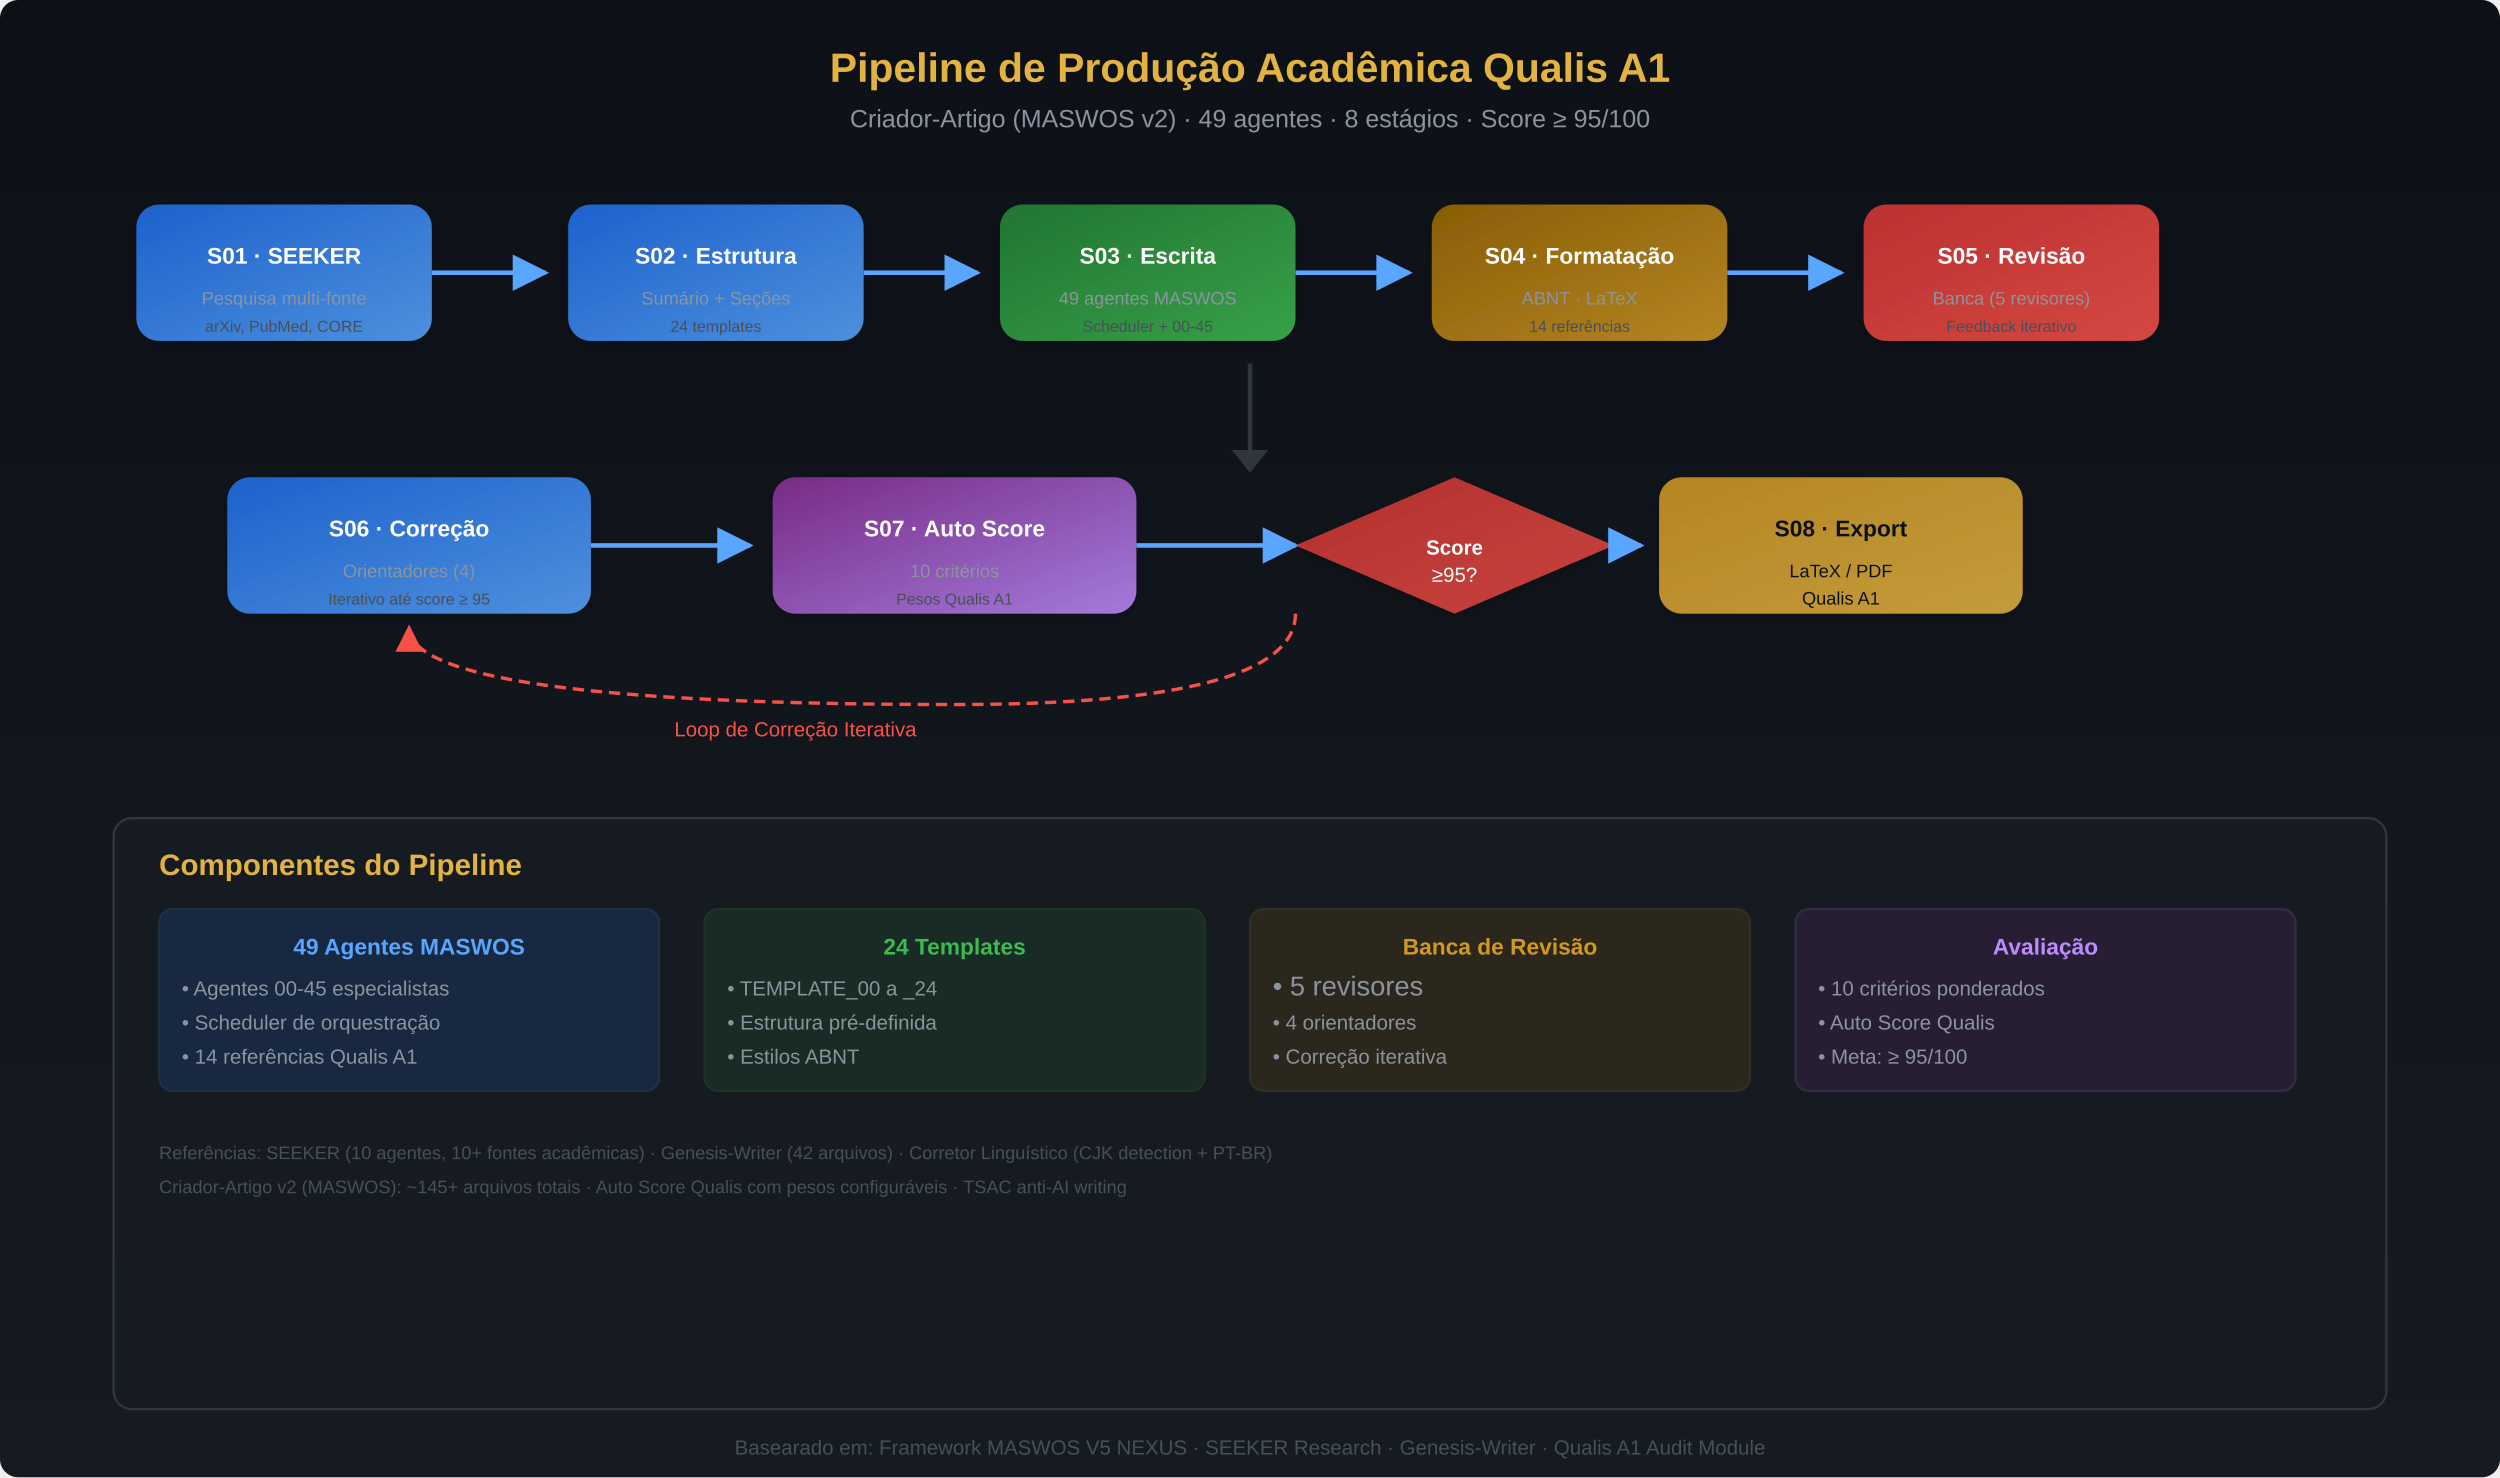
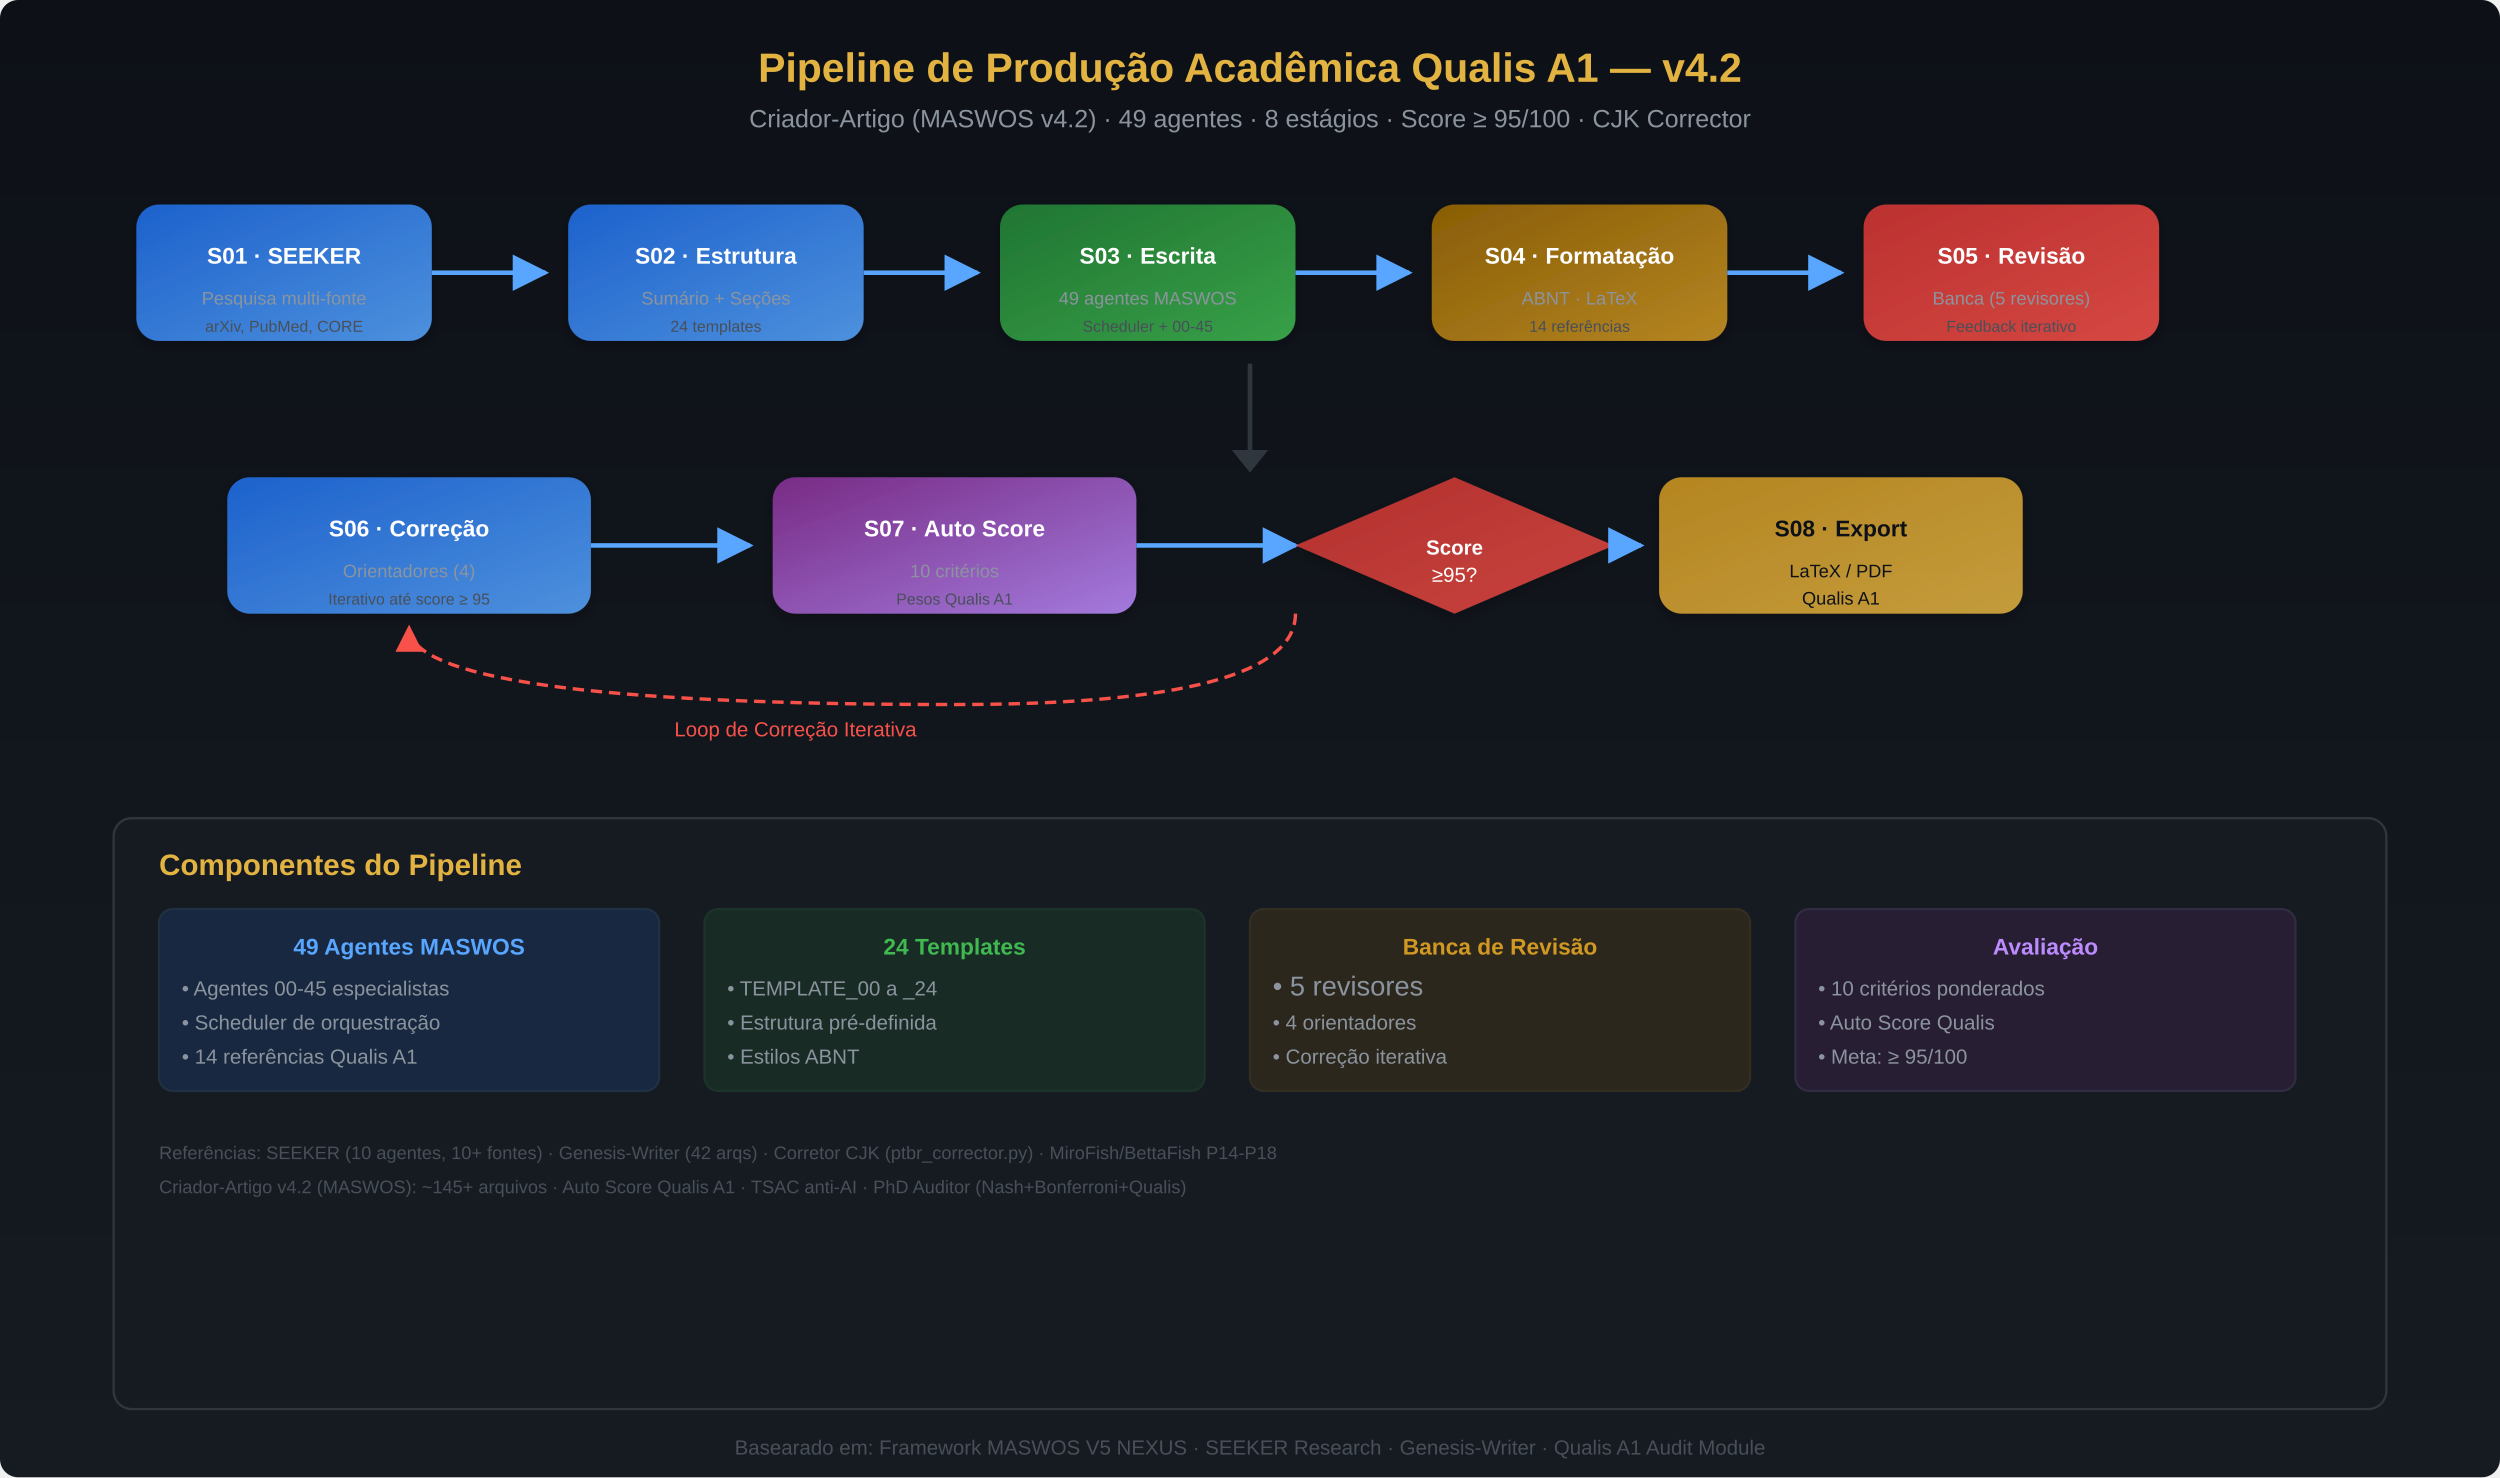
<svg xmlns="http://www.w3.org/2000/svg" viewBox="0 0 1100 650" font-family="Segoe UI, Arial, sans-serif">
  <defs>
    <linearGradient id="bg" x1="0" y1="0" x2="0" y2="1">
      <stop offset="0%" stop-color="#0d1117" />
      <stop offset="100%" stop-color="#161b22" />
    </linearGradient>
    <linearGradient id="step" x1="0" y1="0" x2="1" y2="1">
      <stop offset="0%" stop-color="#1f6feb" />
      <stop offset="100%" stop-color="#58a6ff" />
    </linearGradient>
    <linearGradient id="step2" x1="0" y1="0" x2="1" y2="1">
      <stop offset="0%" stop-color="#238636" />
      <stop offset="100%" stop-color="#3fb950" />
    </linearGradient>
    <linearGradient id="step3" x1="0" y1="0" x2="1" y2="1">
      <stop offset="0%" stop-color="#9e6a03" />
      <stop offset="100%" stop-color="#d29922" />
    </linearGradient>
    <linearGradient id="step4" x1="0" y1="0" x2="1" y2="1">
      <stop offset="0%" stop-color="#da3633" />
      <stop offset="100%" stop-color="#f85149" />
    </linearGradient>
    <linearGradient id="step5" x1="0" y1="0" x2="1" y2="1">
      <stop offset="0%" stop-color="#8b2f97" />
      <stop offset="100%" stop-color="#bc8cff" />
    </linearGradient>
    <linearGradient id="final" x1="0" y1="0" x2="1" y2="1">
      <stop offset="0%" stop-color="#d29922" />
      <stop offset="100%" stop-color="#e3b341" />
    </linearGradient>
    <filter id="shadow">
      <feDropShadow dx="0" dy="2" stdDeviation="3" flood-opacity="0.3" />
    </filter>
    <marker id="arrow" viewBox="0 0 10 10" refX="9" refY="5" markerWidth="8" markerHeight="8" orient="auto">
      <path d="M0,0 L10,5 L0,10 Z" fill="#58a6ff" />
    </marker>
    <marker id="arrow2" viewBox="0 0 10 10" refX="9" refY="5" markerWidth="8" markerHeight="8" orient="auto">
      <path d="M0,0 L10,5 L0,10 Z" fill="#f85149" />
    </marker>
  </defs>
  <rect width="1100" height="650" fill="url(#bg)" rx="8" />
-   <text x="550" y="36" text-anchor="middle" fill="#e3b341" font-size="18" font-weight="bold">Pipeline de Produção Acadêmica Qualis A1</text>
-   <text x="550" y="56" text-anchor="middle" fill="#8b949e" font-size="11">Criador-Artigo (MASWOS v2) · 49 agentes · 8 estágios · Score ≥ 95/100</text>
+   <text x="550" y="36" text-anchor="middle" fill="#e3b341" font-size="18" font-weight="bold">Pipeline de Produção Acadêmica Qualis A1 — v4.2</text>
+   <text x="550" y="56" text-anchor="middle" fill="#8b949e" font-size="11">Criador-Artigo (MASWOS v4.2) · 49 agentes · 8 estágios · Score ≥ 95/100 · CJK Corrector</text>
  <rect x="60" y="90" width="130" height="60" rx="10" fill="url(#step)" opacity="0.85" filter="url(#shadow)" />
  <text x="125" y="116" text-anchor="middle" fill="#fff" font-size="10" font-weight="bold">S01 · SEEKER</text>
  <text x="125" y="134" text-anchor="middle" fill="#8b949e" font-size="8">Pesquisa multi-fonte</text>
  <text x="125" y="146" text-anchor="middle" fill="#484f58" font-size="7">arXiv, PubMed, CORE</text>
  <line x1="190" y1="120" x2="240" y2="120" stroke="#58a6ff" stroke-width="2" marker-end="url(#arrow)" />
  <rect x="250" y="90" width="130" height="60" rx="10" fill="url(#step)" opacity="0.85" filter="url(#shadow)" />
  <text x="315" y="116" text-anchor="middle" fill="#fff" font-size="10" font-weight="bold">S02 · Estrutura</text>
  <text x="315" y="134" text-anchor="middle" fill="#8b949e" font-size="8">Sumário + Seções</text>
  <text x="315" y="146" text-anchor="middle" fill="#484f58" font-size="7">24 templates</text>
  <line x1="380" y1="120" x2="430" y2="120" stroke="#58a6ff" stroke-width="2" marker-end="url(#arrow)" />
  <rect x="440" y="90" width="130" height="60" rx="10" fill="url(#step2)" opacity="0.85" filter="url(#shadow)" />
  <text x="505" y="116" text-anchor="middle" fill="#fff" font-size="10" font-weight="bold">S03 · Escrita</text>
  <text x="505" y="134" text-anchor="middle" fill="#8b949e" font-size="8">49 agentes MASWOS</text>
  <text x="505" y="146" text-anchor="middle" fill="#484f58" font-size="7">Scheduler + 00-45</text>
  <line x1="570" y1="120" x2="620" y2="120" stroke="#58a6ff" stroke-width="2" marker-end="url(#arrow)" />
  <rect x="630" y="90" width="130" height="60" rx="10" fill="url(#step3)" opacity="0.85" filter="url(#shadow)" />
  <text x="695" y="116" text-anchor="middle" fill="#fff" font-size="10" font-weight="bold">S04 · Formatação</text>
  <text x="695" y="134" text-anchor="middle" fill="#8b949e" font-size="8">ABNT · LaTeX</text>
  <text x="695" y="146" text-anchor="middle" fill="#484f58" font-size="7">14 referências</text>
  <line x1="760" y1="120" x2="810" y2="120" stroke="#58a6ff" stroke-width="2" marker-end="url(#arrow)" />
  <rect x="820" y="90" width="130" height="60" rx="10" fill="url(#step4)" opacity="0.85" filter="url(#shadow)" />
  <text x="885" y="116" text-anchor="middle" fill="#fff" font-size="10" font-weight="bold">S05 · Revisão</text>
  <text x="885" y="134" text-anchor="middle" fill="#8b949e" font-size="8">Banca (5 revisores)</text>
  <text x="885" y="146" text-anchor="middle" fill="#484f58" font-size="7">Feedback iterativo</text>
  <line x1="550" y1="160" x2="550" y2="200" stroke="#30363d" stroke-width="2" />
  <polygon points="542,198 550,208 558,198" fill="#30363d" />
  <rect x="100" y="210" width="160" height="60" rx="10" fill="url(#step)" opacity="0.85" filter="url(#shadow)" />
  <text x="180" y="236" text-anchor="middle" fill="#fff" font-size="10" font-weight="bold">S06 · Correção</text>
  <text x="180" y="254" text-anchor="middle" fill="#8b949e" font-size="8">Orientadores (4)</text>
  <text x="180" y="266" text-anchor="middle" fill="#484f58" font-size="7">Iterativo até score ≥ 95</text>
  <line x1="260" y1="240" x2="330" y2="240" stroke="#58a6ff" stroke-width="2" marker-end="url(#arrow)" />
  <rect x="340" y="210" width="160" height="60" rx="10" fill="url(#step5)" opacity="0.85" filter="url(#shadow)" />
  <text x="420" y="236" text-anchor="middle" fill="#fff" font-size="10" font-weight="bold">S07 · Auto Score</text>
  <text x="420" y="254" text-anchor="middle" fill="#8b949e" font-size="8">10 critérios</text>
  <text x="420" y="266" text-anchor="middle" fill="#484f58" font-size="7">Pesos Qualis A1</text>
  <line x1="500" y1="240" x2="570" y2="240" stroke="#58a6ff" stroke-width="2" marker-end="url(#arrow)" />
  <polygon points="640,210 710,240 640,270 570,240" fill="url(#step4)" opacity="0.8" filter="url(#shadow)" />
  <text x="640" y="244" text-anchor="middle" fill="#fff" font-size="9" font-weight="bold">Score</text>
  <text x="640" y="256" text-anchor="middle" fill="#fff" font-size="9">≥95?</text>
  <path d="M570,270 Q570,310 420,310 Q180,310 180,276" fill="none" stroke="#f85149" stroke-width="1.5" stroke-dasharray="5,3" marker-end="url(#arrow2)" />
  <text x="350" y="324" text-anchor="middle" fill="#f85149" font-size="9">Loop de Correção Iterativa</text>
  <rect x="730" y="210" width="160" height="60" rx="10" fill="url(#final)" opacity="0.85" filter="url(#shadow)" />
  <text x="810" y="236" text-anchor="middle" fill="#0d1117" font-size="10" font-weight="bold">S08 · Export</text>
  <text x="810" y="254" text-anchor="middle" fill="#0d1117" font-size="8">LaTeX / PDF</text>
  <text x="810" y="266" text-anchor="middle" fill="#0d1117" font-size="8">Qualis A1</text>
  <line x1="710" y1="240" x2="722" y2="240" stroke="#58a6ff" stroke-width="2" marker-end="url(#arrow)" />
  <rect x="50" y="360" width="1000" height="260" rx="8" fill="#161b22" stroke="#30363d" stroke-width="1" />
  <text x="70" y="385" fill="#e3b341" font-size="13" font-weight="bold">Componentes do Pipeline</text>
  <rect x="70" y="400" width="220" height="80" rx="6" fill="#1f6feb" opacity="0.15" stroke="#58a6ff" stroke-width="1" />
  <text x="180" y="420" text-anchor="middle" fill="#58a6ff" font-size="10" font-weight="bold">49 Agentes MASWOS</text>
  <text x="80" y="438" fill="#8b949e" font-size="9">• Agentes 00-45 especialistas</text>
  <text x="80" y="453" fill="#8b949e" font-size="9">• Scheduler de orquestração</text>
  <text x="80" y="468" fill="#8b949e" font-size="9">• 14 referências Qualis A1</text>
  <rect x="310" y="400" width="220" height="80" rx="6" fill="#238636" opacity="0.15" stroke="#3fb950" stroke-width="1" />
  <text x="420" y="420" text-anchor="middle" fill="#3fb950" font-size="10" font-weight="bold">24 Templates</text>
  <text x="320" y="438" fill="#8b949e" font-size="9">• TEMPLATE_00 a _24</text>
  <text x="320" y="453" fill="#8b949e" font-size="9">• Estrutura pré-definida</text>
  <text x="320" y="468" fill="#8b949e" font-size="9">• Estilos ABNT</text>
  <rect x="550" y="400" width="220" height="80" rx="6" fill="#9e6a03" opacity="0.15" stroke="#d29922" stroke-width="1" />
  <text x="660" y="420" text-anchor="middle" fill="#d29922" font-size="10" font-weight="bold">Banca de Revisão</text>
  <text x="560" y="438" fill="#8b949e" fontSize="9">• 5 revisores</text>
  <text x="560" y="453" fill="#8b949e" font-size="9">• 4 orientadores</text>
  <text x="560" y="468" fill="#8b949e" font-size="9">• Correção iterativa</text>
  <rect x="790" y="400" width="220" height="80" rx="6" fill="#8b2f97" opacity="0.15" stroke="#bc8cff" stroke-width="1" />
  <text x="900" y="420" text-anchor="middle" fill="#bc8cff" font-size="10" font-weight="bold">Avaliação</text>
  <text x="800" y="438" fill="#8b949e" font-size="9">• 10 critérios ponderados</text>
  <text x="800" y="453" fill="#8b949e" font-size="9">• Auto Score Qualis</text>
  <text x="800" y="468" fill="#8b949e" font-size="9">• Meta: ≥ 95/100</text>
-   <text x="70" y="510" fill="#484f58" font-size="8">Referências: SEEKER (10 agentes, 10+ fontes acadêmicas) · Genesis-Writer (42 arquivos) · Corretor Linguístico (CJK detection + PT-BR)</text>
-   <text x="70" y="525" fill="#484f58" font-size="8">Criador-Artigo v2 (MASWOS): ~145+ arquivos totais · Auto Score Qualis com pesos configuráveis · TSAC anti-AI writing</text>
+   <text x="70" y="510" fill="#484f58" font-size="8">Referências: SEEKER (10 agentes, 10+ fontes) · Genesis-Writer (42 arqs) · Corretor CJK (ptbr_corrector.py) · MiroFish/BettaFish P14-P18</text>
+   <text x="70" y="525" fill="#484f58" font-size="8">Criador-Artigo v4.2 (MASWOS): ~145+ arquivos · Auto Score Qualis A1 · TSAC anti-AI · PhD Auditor (Nash+Bonferroni+Qualis)</text>
  <text x="550" y="640" text-anchor="middle" fill="#484f58" font-size="9">Basearado em: Framework MASWOS V5 NEXUS · SEEKER Research · Genesis-Writer · Qualis A1 Audit Module</text>
</svg>
